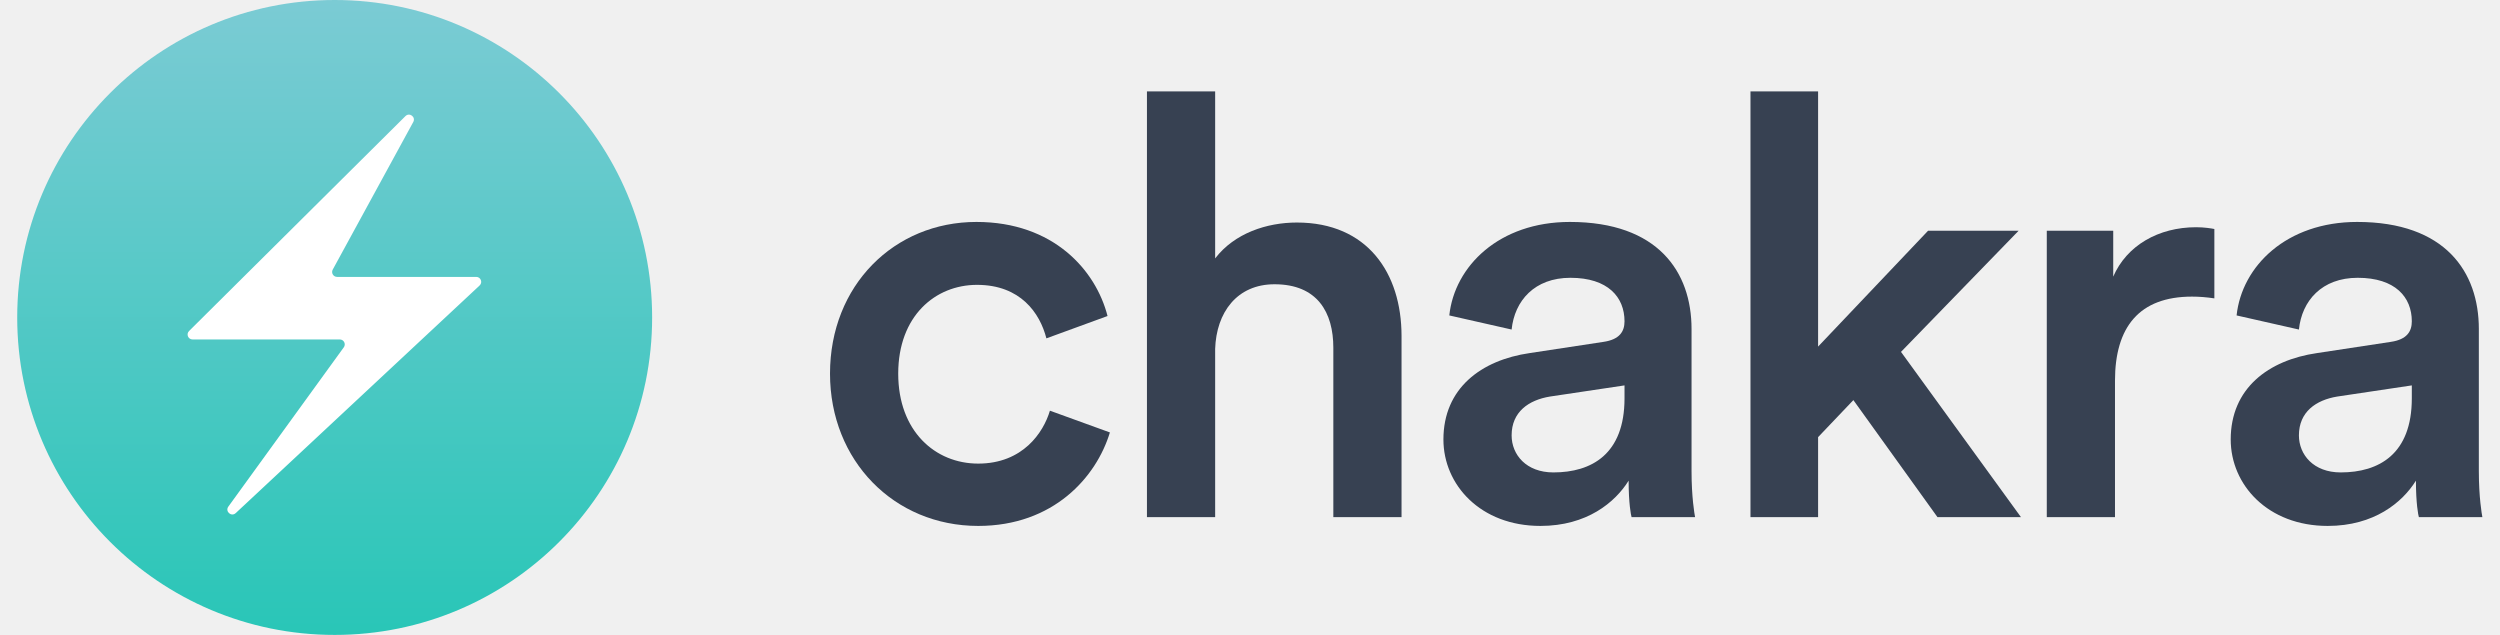
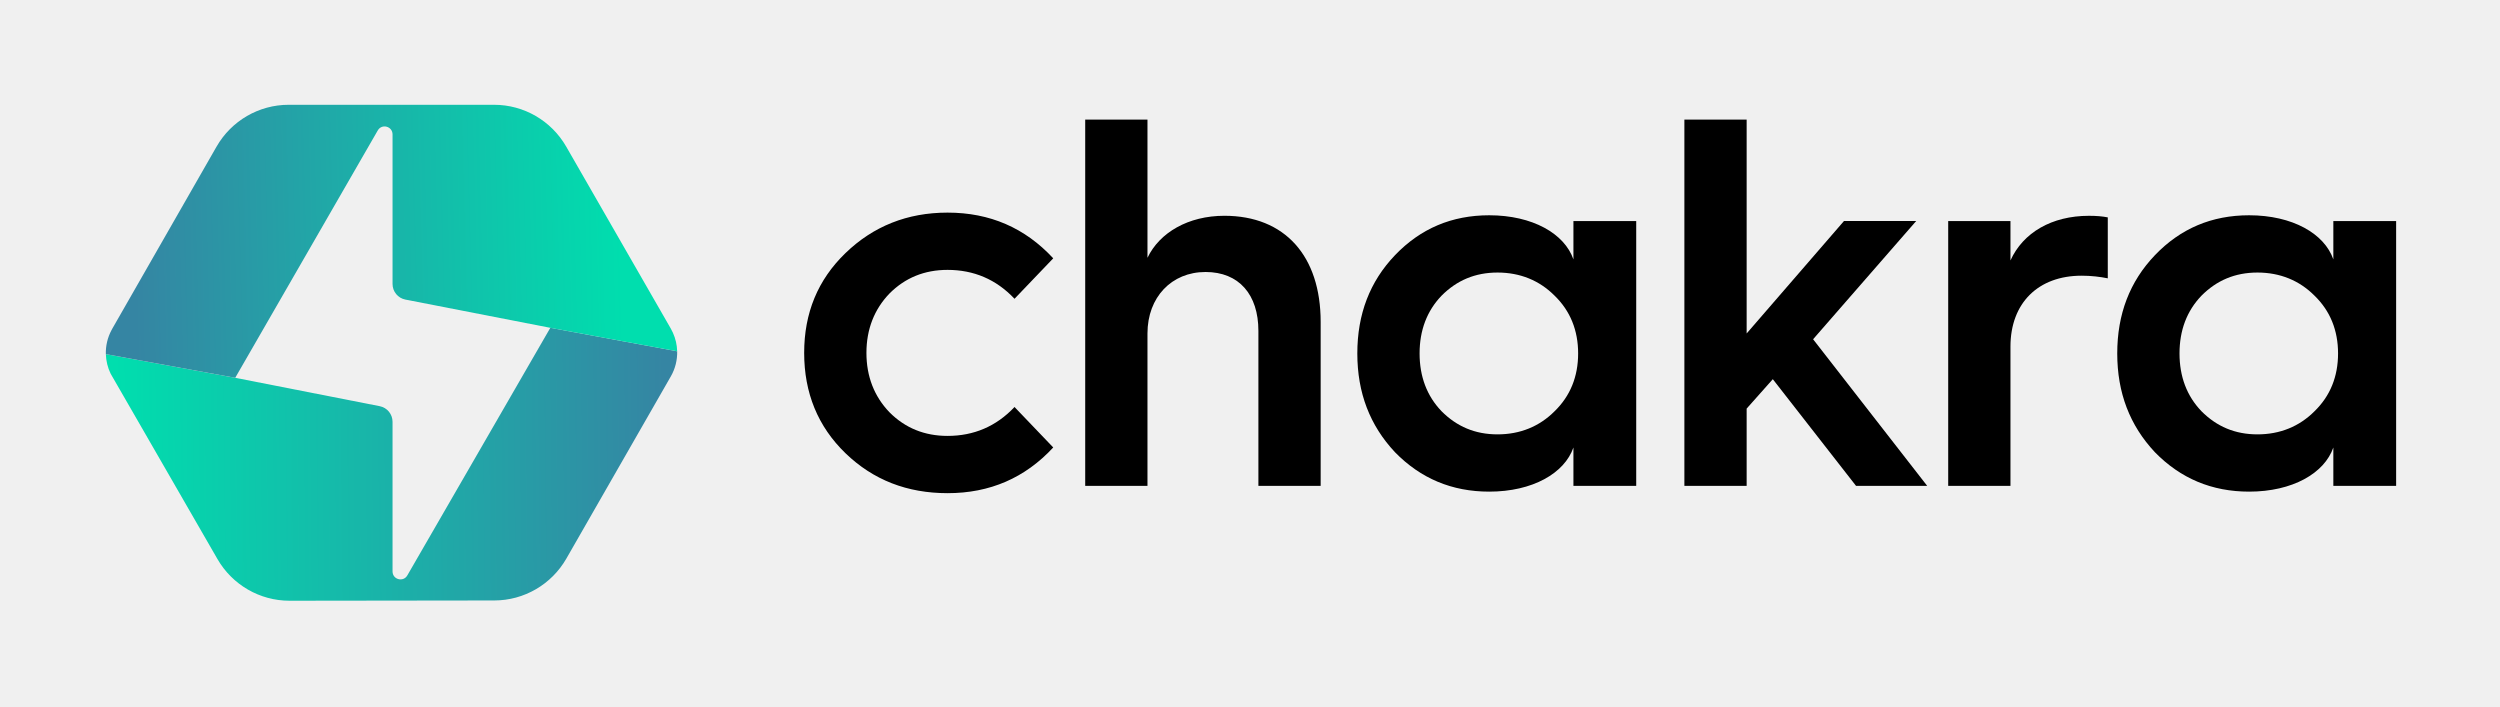
- <svg xmlns="http://www.w3.org/2000/svg" width="126" height="32" viewBox="0 0 998 257" fill="none">
-   <g clip-path="url(#clip0)">
-     <path d="M388.5 115.302C406.112 115.302 413.966 126.726 416.584 136.96L441.336 127.916C436.576 109.352 419.44 89.836 388.262 89.836C354.942 89.836 329 115.54 329 151.24C329 186.464 354.942 212.882 388.976 212.882C419.44 212.882 436.814 193.128 442.288 175.04L418.012 166.234C415.394 175.04 407.064 187.654 388.976 187.654C371.602 187.654 356.608 174.564 356.608 151.24C356.608 127.916 371.602 115.302 388.5 115.302Z" fill="#374152" />
-     <path d="M484.894 141.244C485.37 126.488 493.7 115.064 508.932 115.064C526.306 115.064 532.732 126.488 532.732 140.768V209.312H560.34V136.008C560.34 110.542 546.536 90.074 517.976 90.074C505.838 90.074 492.748 94.358 484.894 104.592V37H457.286V209.312H484.894V141.244Z" fill="#374152" />
-     <path d="M577.29 177.896C577.29 196.222 592.284 212.882 616.56 212.882C635.362 212.882 646.786 203.362 652.26 194.556C652.26 203.838 653.212 208.598 653.45 209.312H679.154C678.916 208.122 677.726 201.22 677.726 190.748V133.152C677.726 110.066 664.16 89.836 628.46 89.836C599.9 89.836 581.812 107.686 579.67 127.678L604.898 133.39C606.088 121.728 614.18 112.446 628.698 112.446C643.93 112.446 650.594 120.3 650.594 130.058C650.594 134.104 648.69 137.436 642.026 138.388L612.276 142.91C592.522 145.766 577.29 157.19 577.29 177.896ZM621.796 191.224C610.848 191.224 604.898 184.084 604.898 176.23C604.898 166.71 611.8 161.95 620.368 160.522L650.594 156V161.236C650.594 183.846 637.266 191.224 621.796 191.224Z" fill="#374152" />
-     <path d="M810.108 93.406H773.456L728.95 140.292V37H701.58V209.312H728.95V176.944L743.23 161.95L777.264 209.312H811.06L762.508 142.434L810.108 93.406Z" fill="#374152" />
-     <path d="M889.349 92.692C888.159 92.454 885.303 91.978 881.971 91.978C866.739 91.978 853.887 99.356 848.413 111.97V93.406H821.519V209.312H849.127V154.096C849.127 132.438 858.885 120.062 880.305 120.062C883.161 120.062 886.255 120.3 889.349 120.776V92.692Z" fill="#374152" />
-     <path d="M895.968 177.896C895.968 196.222 910.962 212.882 935.238 212.882C954.04 212.882 965.464 203.362 970.938 194.556C970.938 203.838 971.89 208.598 972.128 209.312H997.832C997.594 208.122 996.404 201.22 996.404 190.748V133.152C996.404 110.066 982.838 89.836 947.138 89.836C918.578 89.836 900.49 107.686 898.348 127.678L923.576 133.39C924.766 121.728 932.858 112.446 947.376 112.446C962.608 112.446 969.272 120.3 969.272 130.058C969.272 134.104 967.368 137.436 960.704 138.388L930.954 142.91C911.2 145.766 895.968 157.19 895.968 177.896ZM940.474 191.224C929.526 191.224 923.576 184.084 923.576 176.23C923.576 166.71 930.478 161.95 939.046 160.522L969.272 156V161.236C969.272 183.846 955.944 191.224 940.474 191.224Z" fill="#374152" />
-     <rect width="257" height="257" rx="128.5" fill="url(#paint0_linear)" />
-     <path d="M69.558 133.985L157.15 46.996C158.787 45.371 161.42 47.348 160.315 49.373L127.714 109.125C126.987 110.457 127.951 112.083 129.47 112.083H185.809C187.624 112.083 188.501 114.306 187.174 115.545L88.446 207.687C86.675 209.339 84.04 207.011 85.462 205.051L132.197 140.578C133.156 139.256 132.211 137.404 130.578 137.404H70.968C69.183 137.404 68.292 135.243 69.558 133.985Z" fill="white" />
-   </g>
+ <svg xmlns="http://www.w3.org/2000/svg" width="446" height="126" viewBox="0 0 446 126" fill="none">
+   <path d="M120.807 62.67L98.177 58.483L95.587 62.967L89.214 74.002L72.665 102.654C71.941 103.909 70.03 103.393 70.03 101.942V77.863V75.249C70.03 73.891 69.073 72.724 67.746 72.463L41.964 67.399L18.885 63.179C18.92 64.378 19.203 65.571 19.742 66.675L38.79 99.73C41.448 104.341 46.354 107.178 51.661 107.171L88.19 107.123C93.493 107.116 98.39 104.269 101.037 99.654L119.678 67.145C120.473 65.763 120.847 64.212 120.807 62.67Z" fill="url(#paint0_linear_1033_3306)" />
+   <path d="M44.56 62.893L50.944 51.816L67.394 23.269C68.117 22.013 70.03 22.529 70.03 23.98V50.659C70.03 52.018 70.989 53.186 72.318 53.445L98.177 58.483L120.807 62.67C120.778 61.537 120.524 60.41 120.045 59.357C119.932 59.109 119.812 58.863 119.674 58.625L101.009 26.151C98.357 21.537 93.454 18.694 88.149 18.694H51.496C46.182 18.694 41.273 21.546 38.624 26.171L20.012 58.672C19.97 58.747 19.932 58.823 19.892 58.899C19.177 60.233 18.841 61.709 18.884 63.179L41.964 67.399L44.56 62.893Z" fill="url(#paint1_linear_1033_3306)" />
+   <path d="M187.897 46.084L180.99 53.302C177.722 49.833 173.708 48.147 169.041 48.147C164.934 48.147 161.48 49.552 158.68 52.364C155.973 55.176 154.572 58.738 154.572 62.956C154.572 67.173 155.973 70.736 158.68 73.548C161.48 76.36 164.934 77.766 169.041 77.766C173.708 77.766 177.722 76.078 180.99 72.61L187.897 79.828C182.857 85.264 176.603 87.982 169.041 87.982C161.853 87.982 155.786 85.639 150.838 80.859C145.892 76.078 143.464 70.079 143.464 62.956C143.464 55.832 145.892 49.927 150.838 45.147C155.786 40.367 161.853 37.93 169.041 37.93C176.603 37.93 182.857 40.648 187.897 46.084Z" fill="black" />
+   <path d="M193.601 86.673V21.342H204.709V45.994C206.855 41.494 211.99 38.495 218.43 38.495C229.258 38.495 235.606 45.712 235.606 57.429V86.673H224.498V59.023C224.498 52.555 221.044 48.525 215.07 48.525C209.003 48.525 204.709 53.024 204.709 59.491V86.673L193.601 86.673Z" fill="black" />
+   <path d="M280.699 46.279V39.436H291.901V86.677H280.699V79.834C279.112 84.427 273.417 87.708 265.67 87.708C259.043 87.708 253.442 85.365 248.867 80.678C244.387 75.898 242.146 70.086 242.146 63.056C242.146 56.027 244.387 50.215 248.867 45.529C253.442 40.748 259.043 38.405 265.67 38.405C273.417 38.405 279.112 41.686 280.699 46.279ZM277.338 73.367C280.138 70.649 281.539 67.181 281.539 63.056C281.539 58.932 280.138 55.464 277.338 52.746C274.631 50.028 271.177 48.622 267.163 48.622C263.15 48.622 259.883 50.028 257.176 52.746C254.562 55.464 253.254 58.932 253.254 63.056C253.254 67.181 254.562 70.649 257.176 73.367C259.883 76.085 263.15 77.491 267.163 77.491C271.177 77.491 274.631 76.085 277.338 73.367Z" fill="black" />
+   <path d="M300.494 86.673V21.342H311.602V59.491L328.964 39.432H341.846L323.457 60.522L343.807 86.673H331.112L316.269 67.646L311.602 72.895V86.673L300.494 86.673Z" fill="black" />
+   <path d="M347.559 86.677V39.436H358.667V46.466C360.907 41.498 366.041 38.499 372.669 38.499C373.975 38.499 375.096 38.592 376.028 38.781V49.653C374.628 49.372 373.041 49.184 371.362 49.184C363.614 49.184 358.667 54.059 358.667 61.838V86.677L347.559 86.677Z" fill="black" />
+   <path d="M416.268 46.279V39.436H427.47V86.677H416.268V79.834C414.681 84.427 408.987 87.708 401.239 87.708C394.612 87.708 389.011 85.365 384.437 80.678C379.956 75.898 377.716 70.086 377.716 63.056C377.716 56.027 379.956 50.215 384.437 45.529C389.011 40.748 394.612 38.405 401.239 38.405C408.987 38.405 414.681 41.686 416.268 46.279ZM412.908 73.367C415.708 70.649 417.109 67.181 417.109 63.056C417.109 58.932 415.708 55.464 412.908 52.746C410.2 50.028 406.746 48.622 402.733 48.622C398.719 48.622 395.452 50.028 392.745 52.746C390.131 55.464 388.824 58.932 388.824 63.056C388.824 67.181 390.131 70.649 392.745 73.367C395.452 76.085 398.719 77.491 402.733 77.491C406.746 77.491 410.2 76.085 412.908 73.367Z" fill="black" />
  <defs>
-     <linearGradient id="paint0_linear" x1="128.5" y1="0" x2="128.5" y2="257" gradientUnits="userSpaceOnUse">
-       <stop stop-color="#7BCBD4" />
-       <stop offset="1" stop-color="#29C6B7" />
+     <linearGradient id="paint0_linear_1033_3306" x1="118.679" y1="82.565" x2="20.718" y2="83.473" gradientUnits="userSpaceOnUse">
+       <stop stop-color="#3585A3" />
+       <stop offset="1" stop-color="#00DEAE" />
    </linearGradient>
-     <clipPath id="clip0">
-       <rect width="997.832" height="257" fill="white" />
-     </clipPath>
+     <linearGradient id="paint1_linear_1033_3306" x1="23.817" y1="43.646" x2="110.844" y2="41.377" gradientUnits="userSpaceOnUse">
+       <stop stop-color="#3585A3" />
+       <stop offset="1" stop-color="#00DEAE" />
+     </linearGradient>
  </defs>
</svg>
